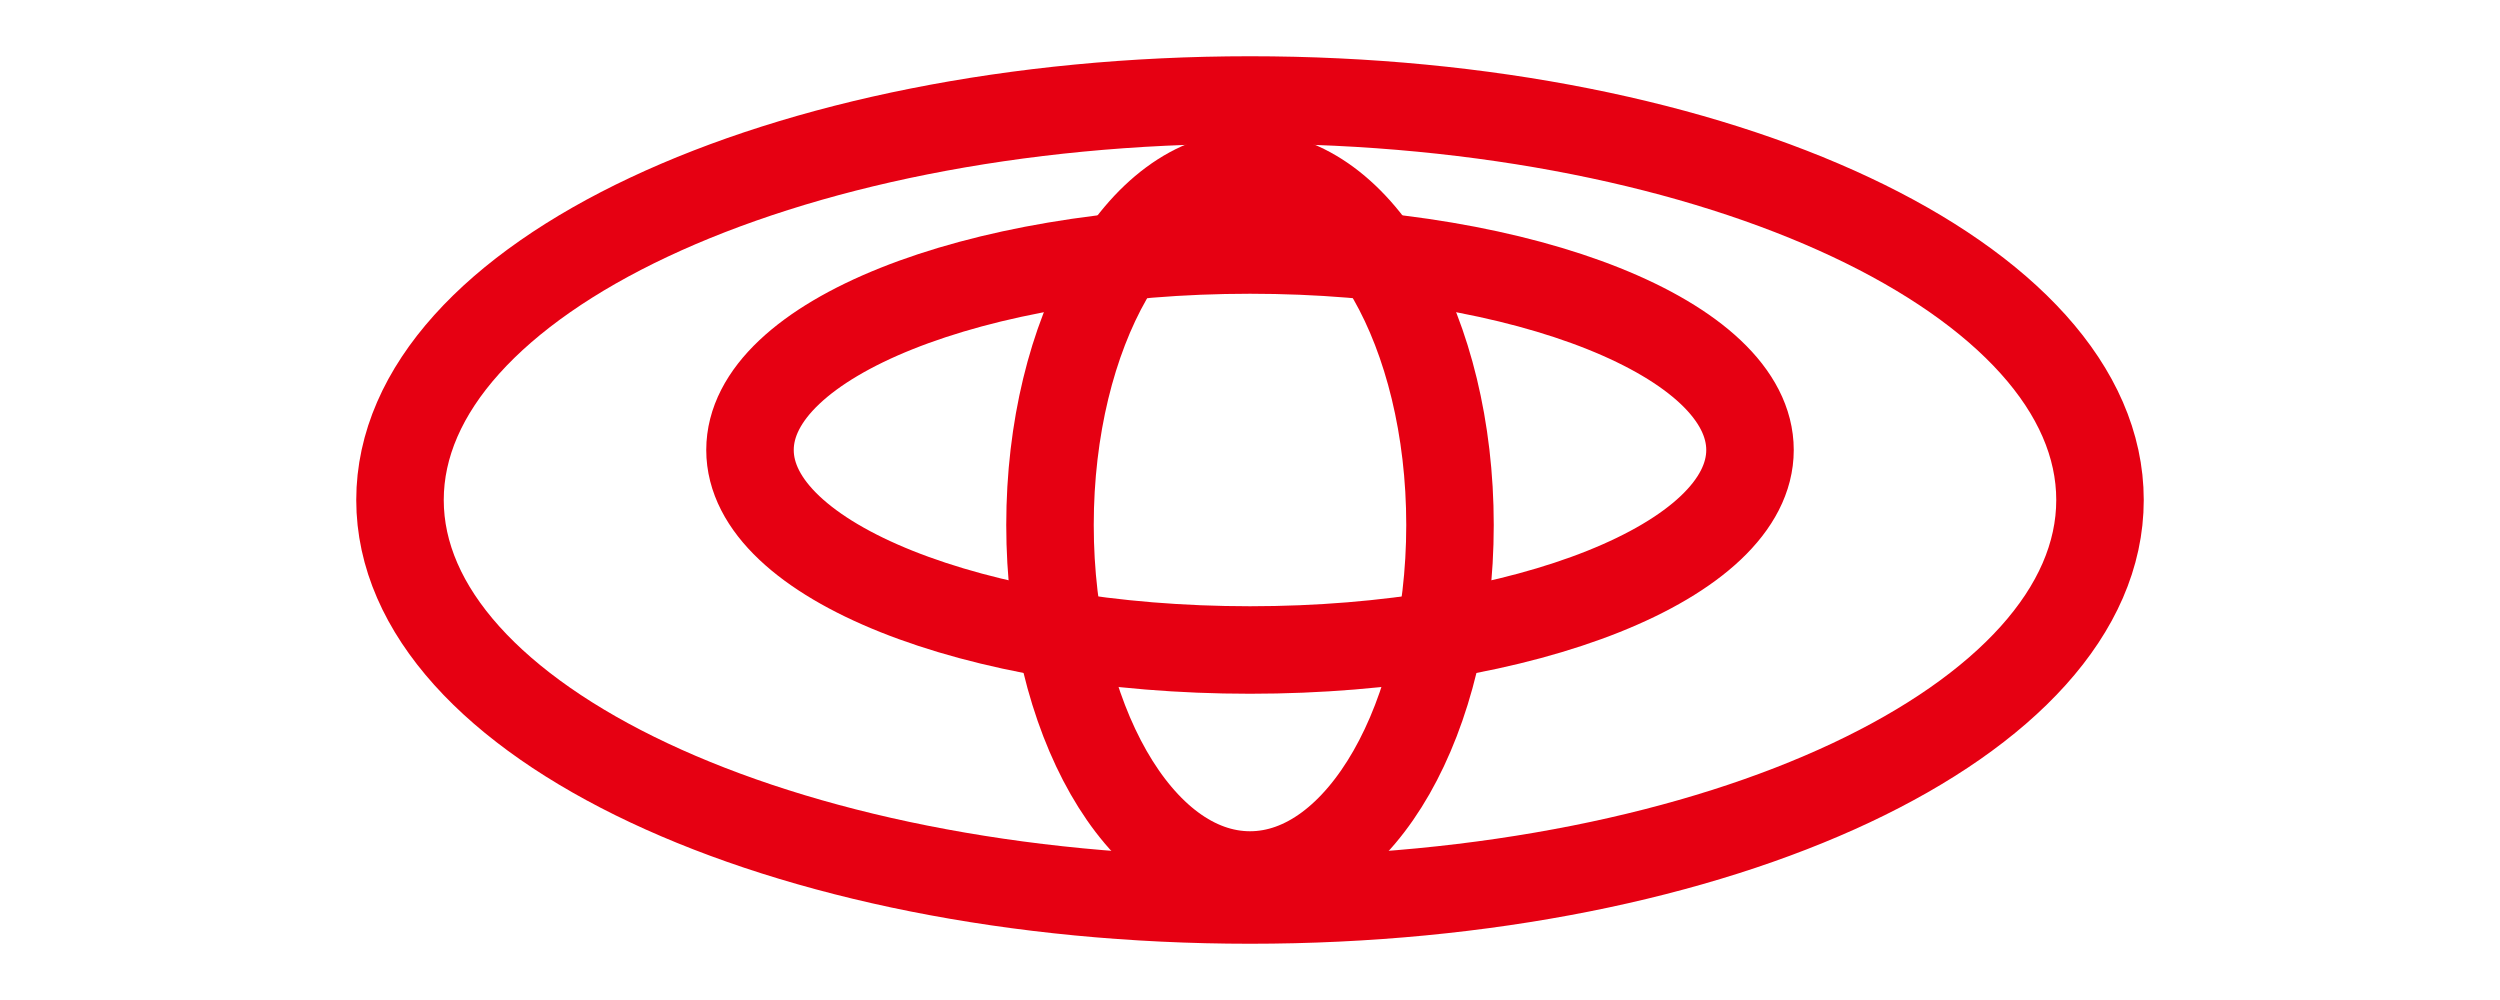
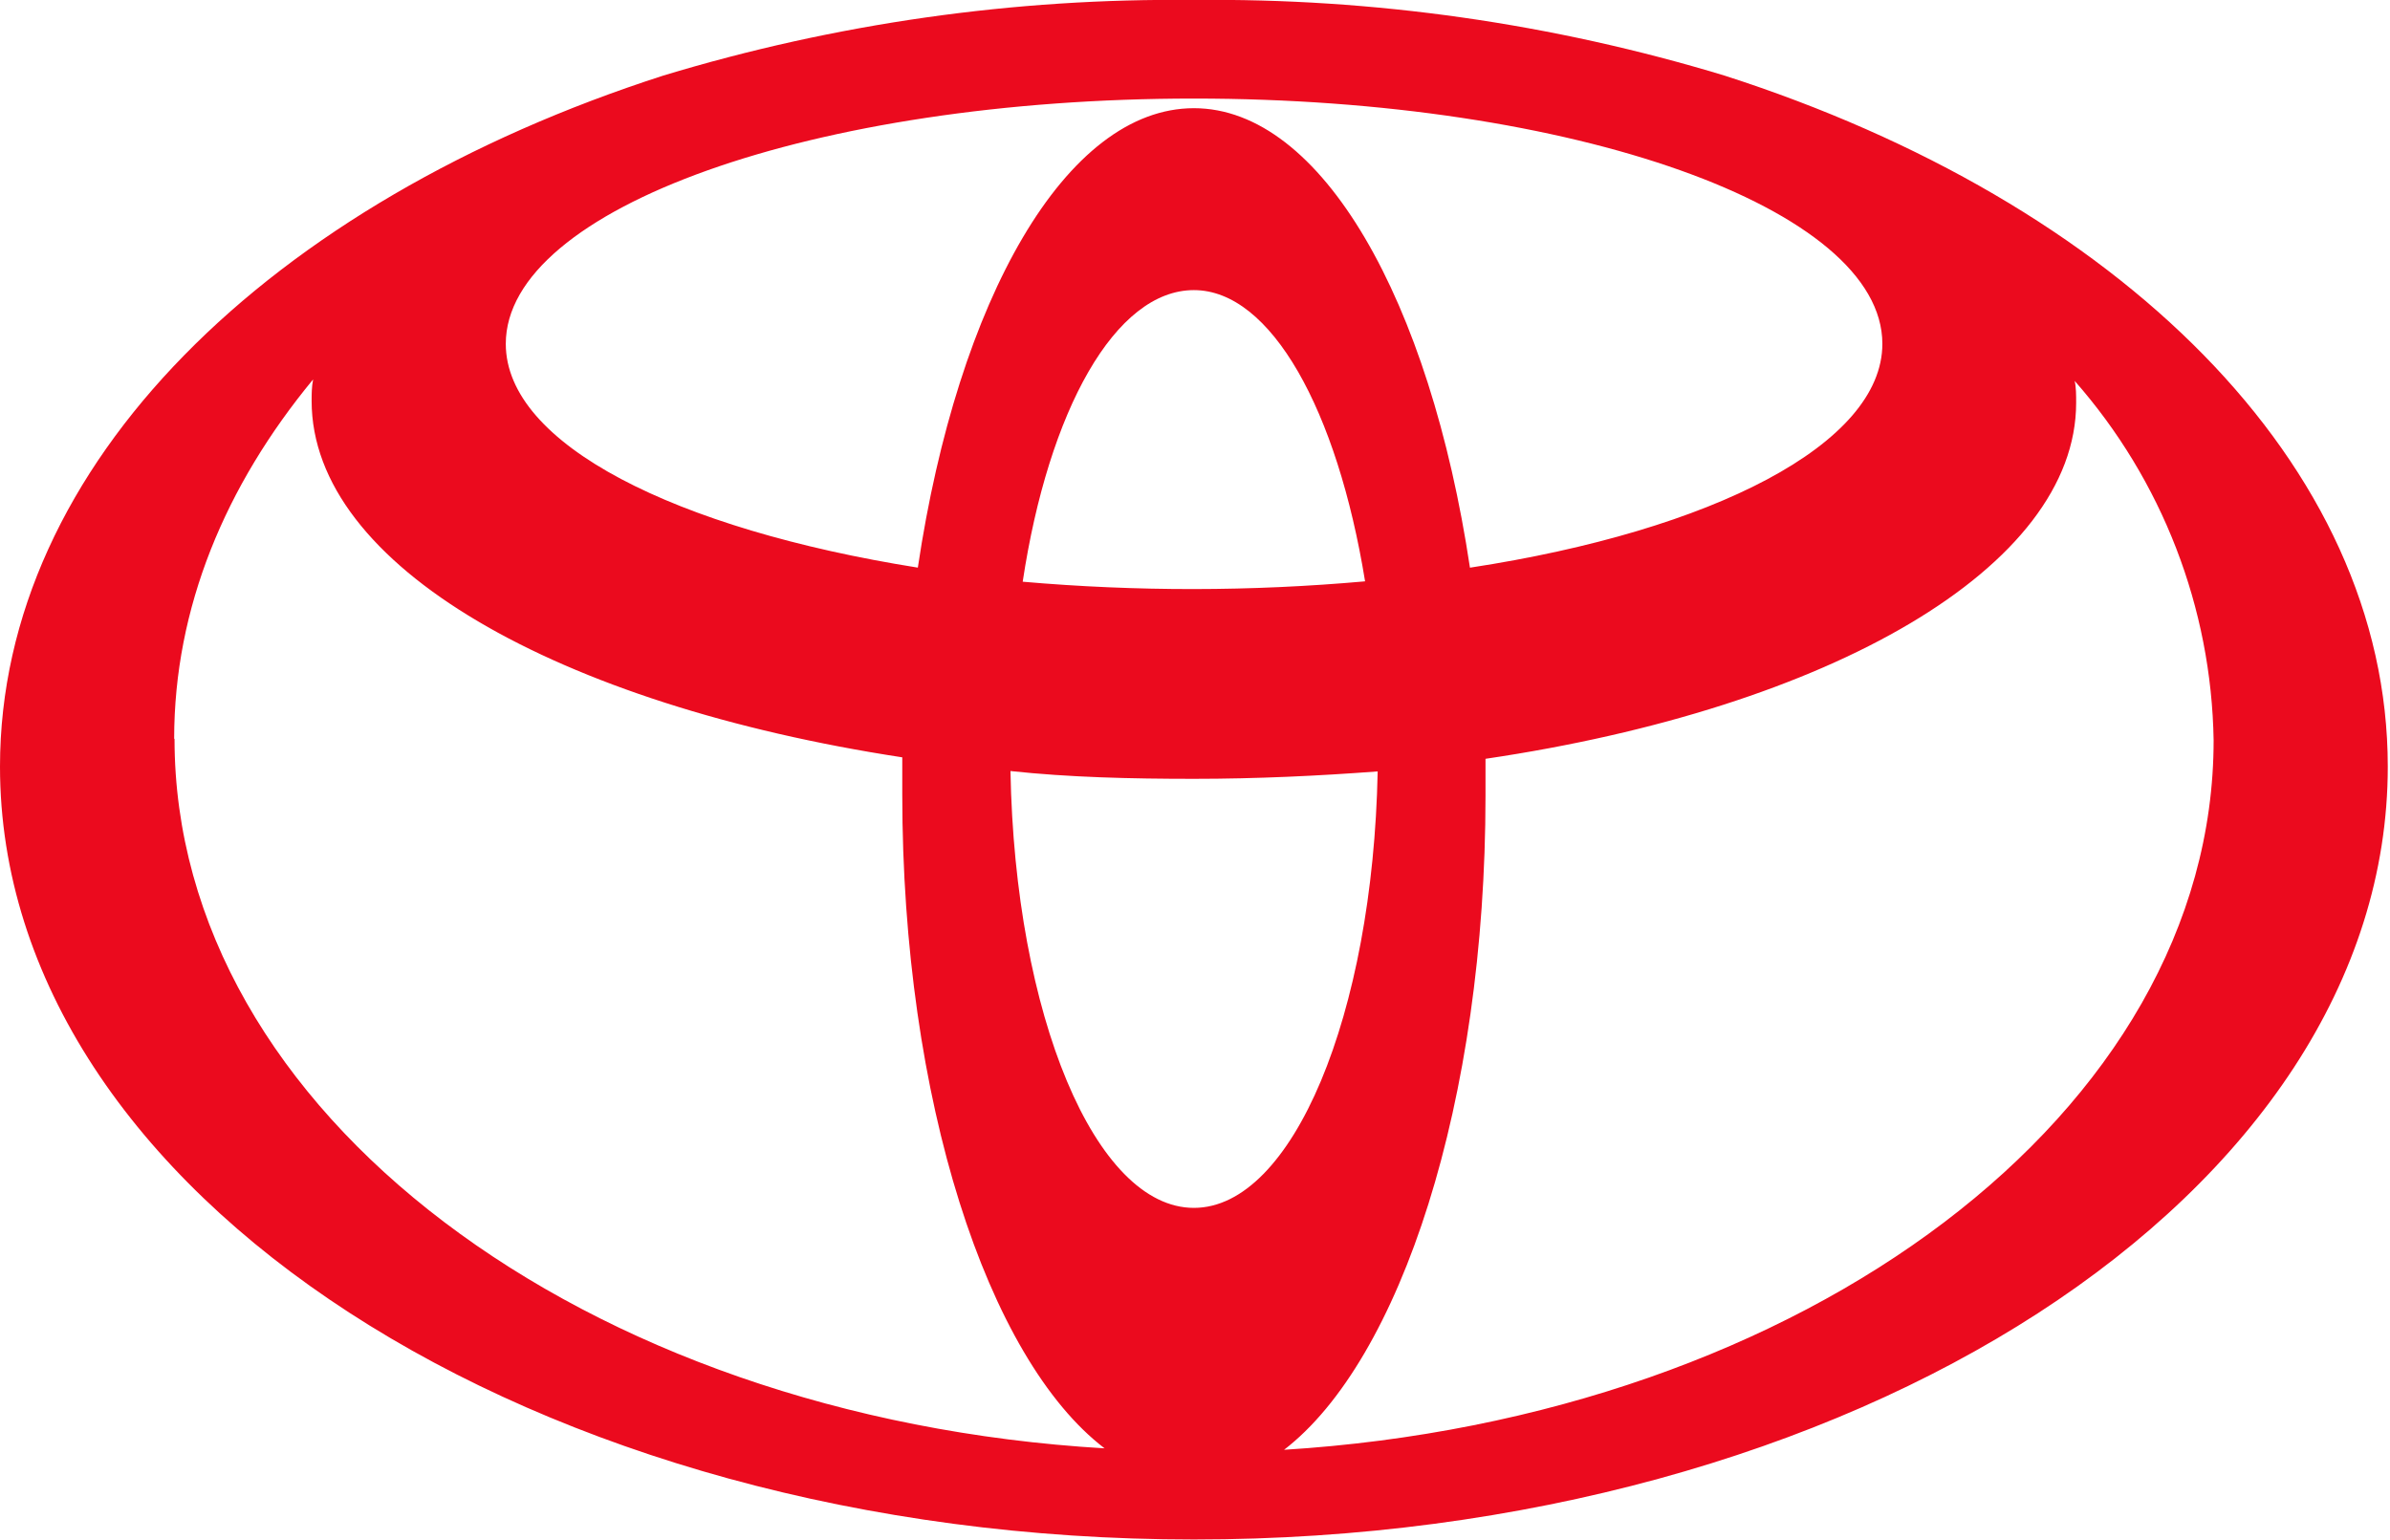
- <svg xmlns="http://www.w3.org/2000/svg" viewBox="0 0 100 40" fill="none">
-   <ellipse cx="50" cy="20" rx="34" ry="16" stroke="#E60012" stroke-width="3.5" fill="none" />
-   <ellipse cx="50" cy="18" rx="20" ry="8" stroke="#E60012" stroke-width="3.5" fill="none" />
-   <ellipse cx="50" cy="21" rx="8" ry="14" stroke="#E60012" stroke-width="3.5" fill="none" />
+ <svg xmlns="http://www.w3.org/2000/svg" viewBox="0 0 64.5 41.55" fill="none">
+   <path fill="#EB0A1E" d="M46.54 2.04A47.5 47.5 0 0 0 32.22 0 47.5 47.5 0 0 0 17.9 2.04C7.3 5.45 0 12.53 0 20.69c0 11.49 14.4 20.86 32.22 20.86 17.78 0 32.22-9.33 32.22-20.86 0-8.16-7.28-15.24-17.9-18.65zM32.22 32.6c-2.66 0-4.83-5.2-4.95-11.79 1.58.17 3.24.21 4.95.21 1.7 0 3.37-.08 4.96-.2-.13 6.57-2.3 11.78-4.96 11.78ZM27.6 15.7c.7-4.63 2.5-7.87 4.62-7.87 2.08 0 3.87 3.24 4.62 7.86a52.52 52.52 0 0 1-9.24.01zm12.07-.38c-1.08-7.2-4-12.4-7.45-12.4s-6.37 5.16-7.45 12.4c-6.54-1.04-11.12-3.33-11.12-6.04 0-3.66 8.33-6.62 18.57-6.62S50.8 5.62 50.8 9.28c0 2.7-4.58 5.04-11.12 6.04zM4.7 19.94c0-3.54 1.38-6.83 3.75-9.7-.04.2-.04.42-.04.58 0 4.46 6.66 8.2 15.94 9.62v1c0 8.24 2.3 15.24 5.46 17.65-14.07-.83-25.1-9.08-25.1-19.15zm29.94 19.2c3.16-2.42 5.45-9.42 5.45-17.66v-1c9.28-1.37 15.94-5.16 15.94-9.61 0-.21 0-.42-.04-.59a15.06 15.06 0 0 1 3.75 9.7c0 10.03-11.03 18.28-25.1 19.15z" />
</svg>
